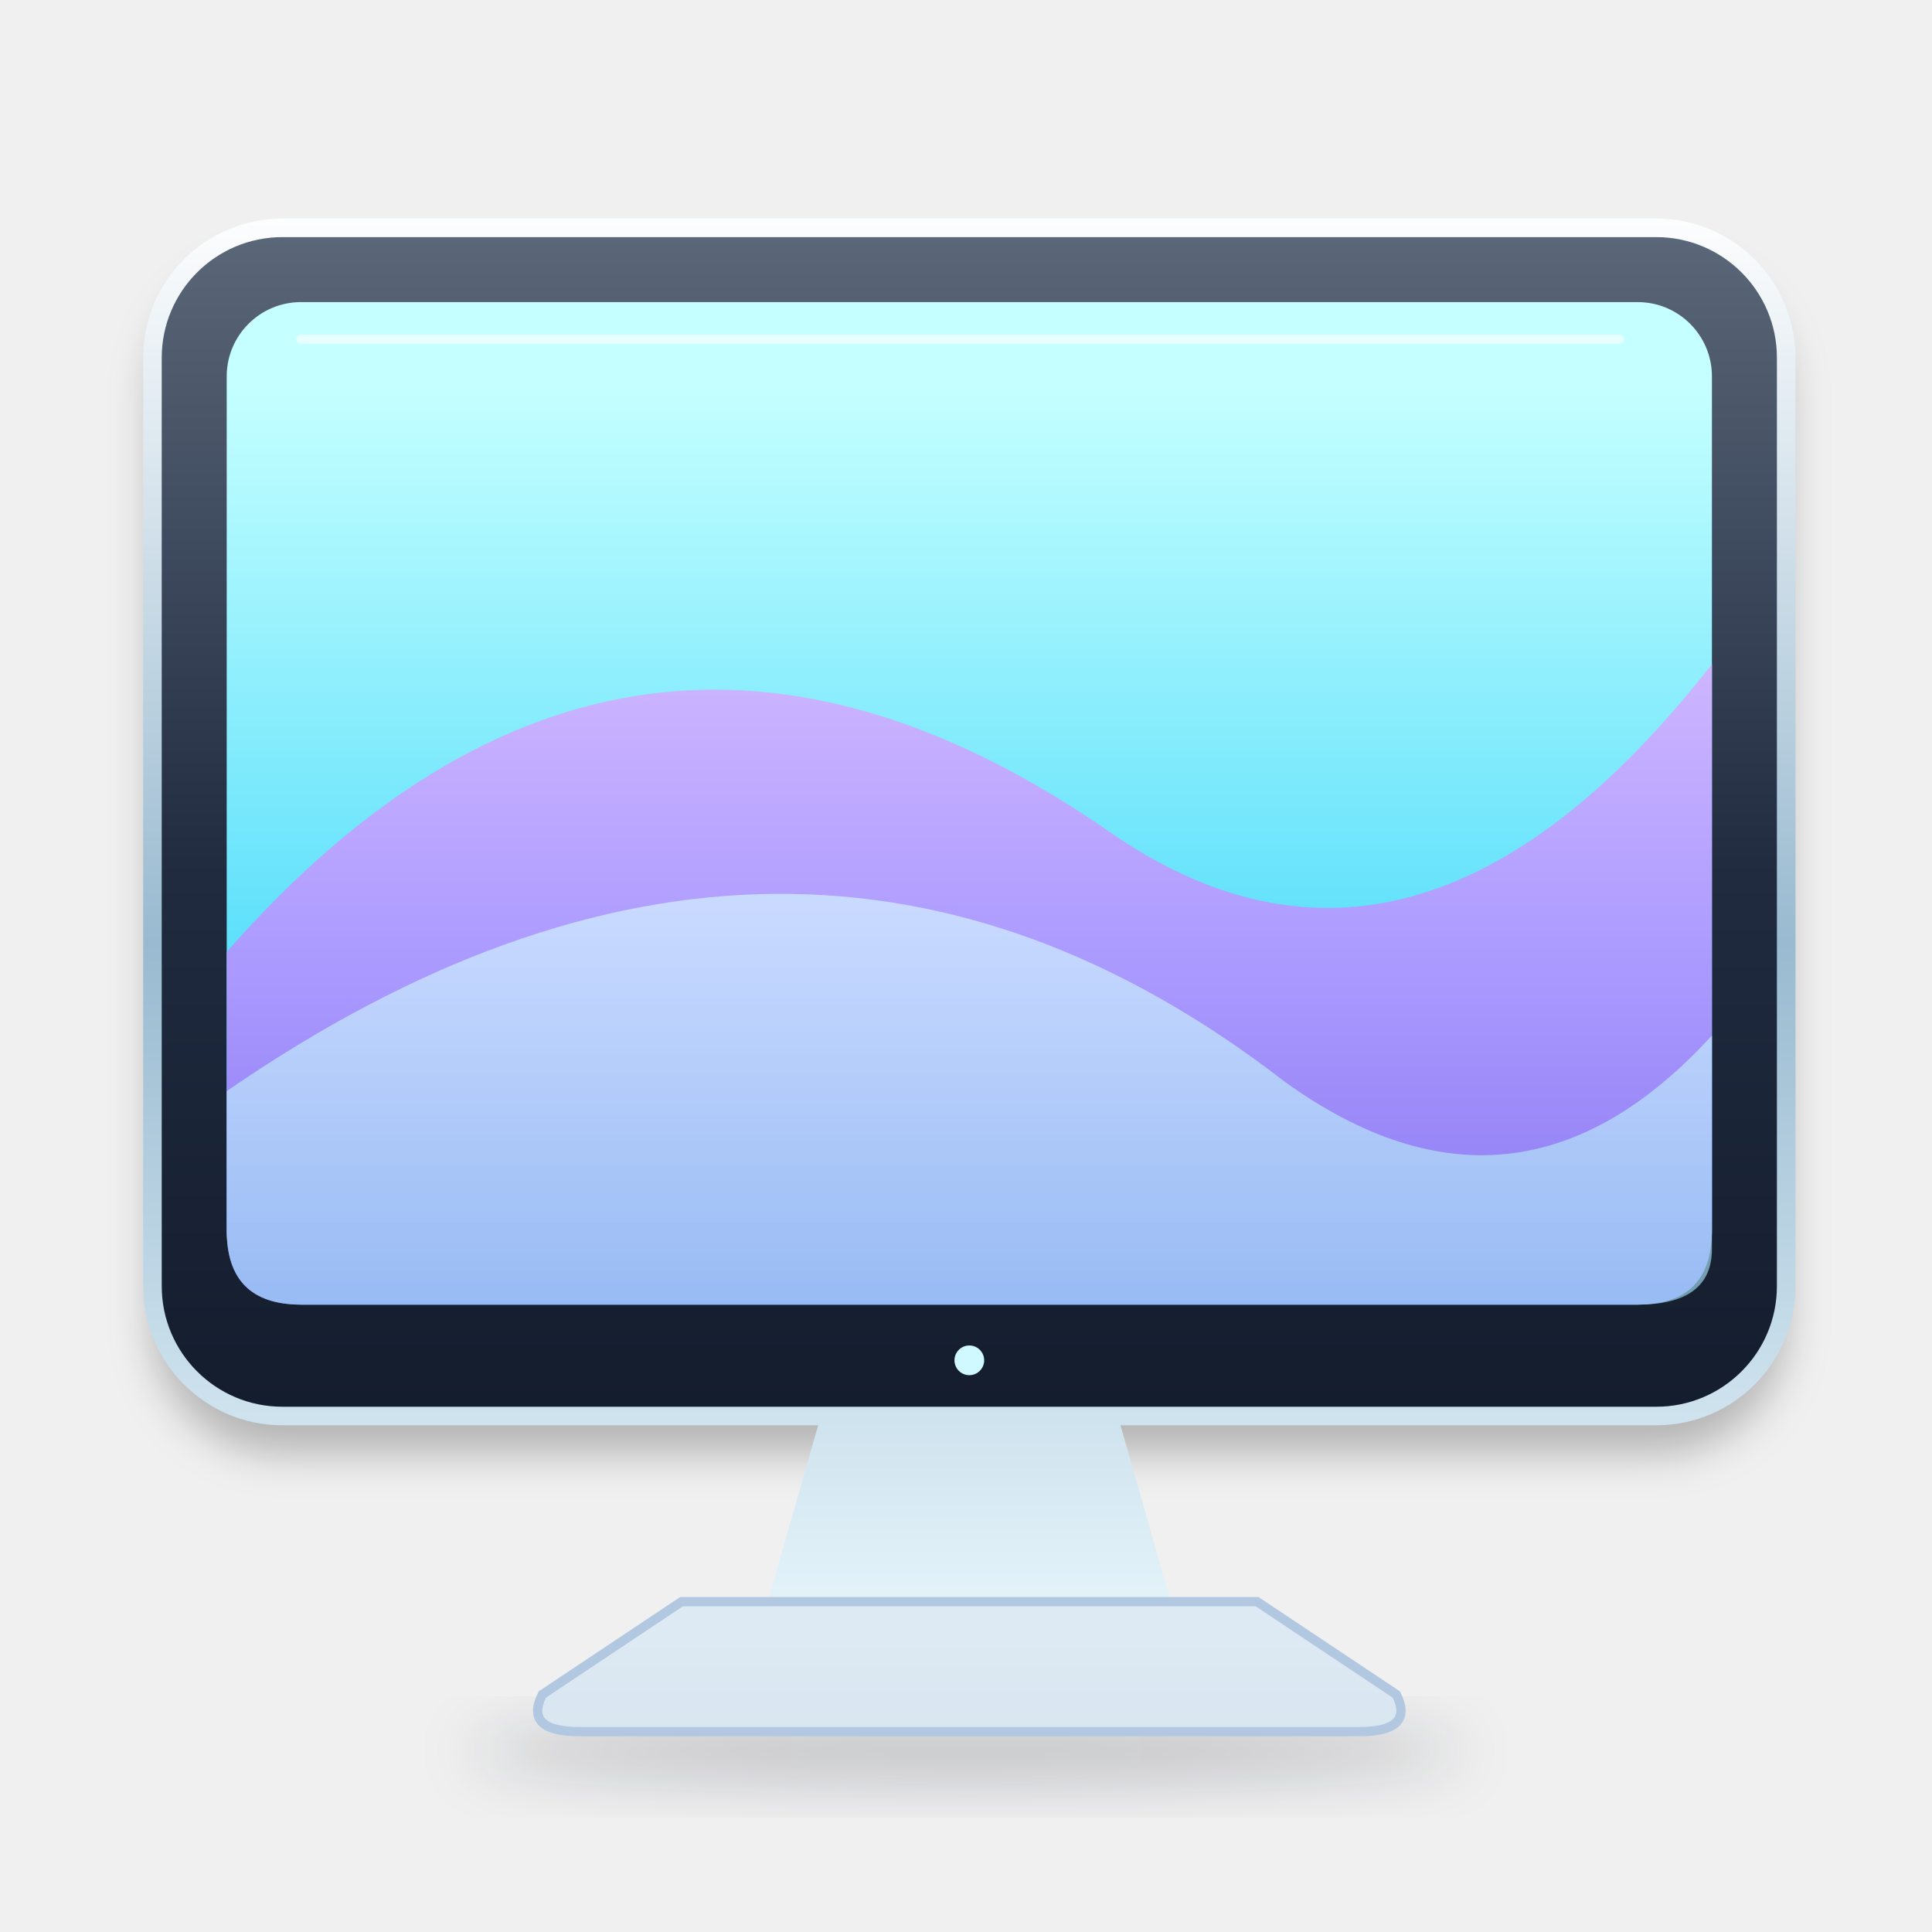
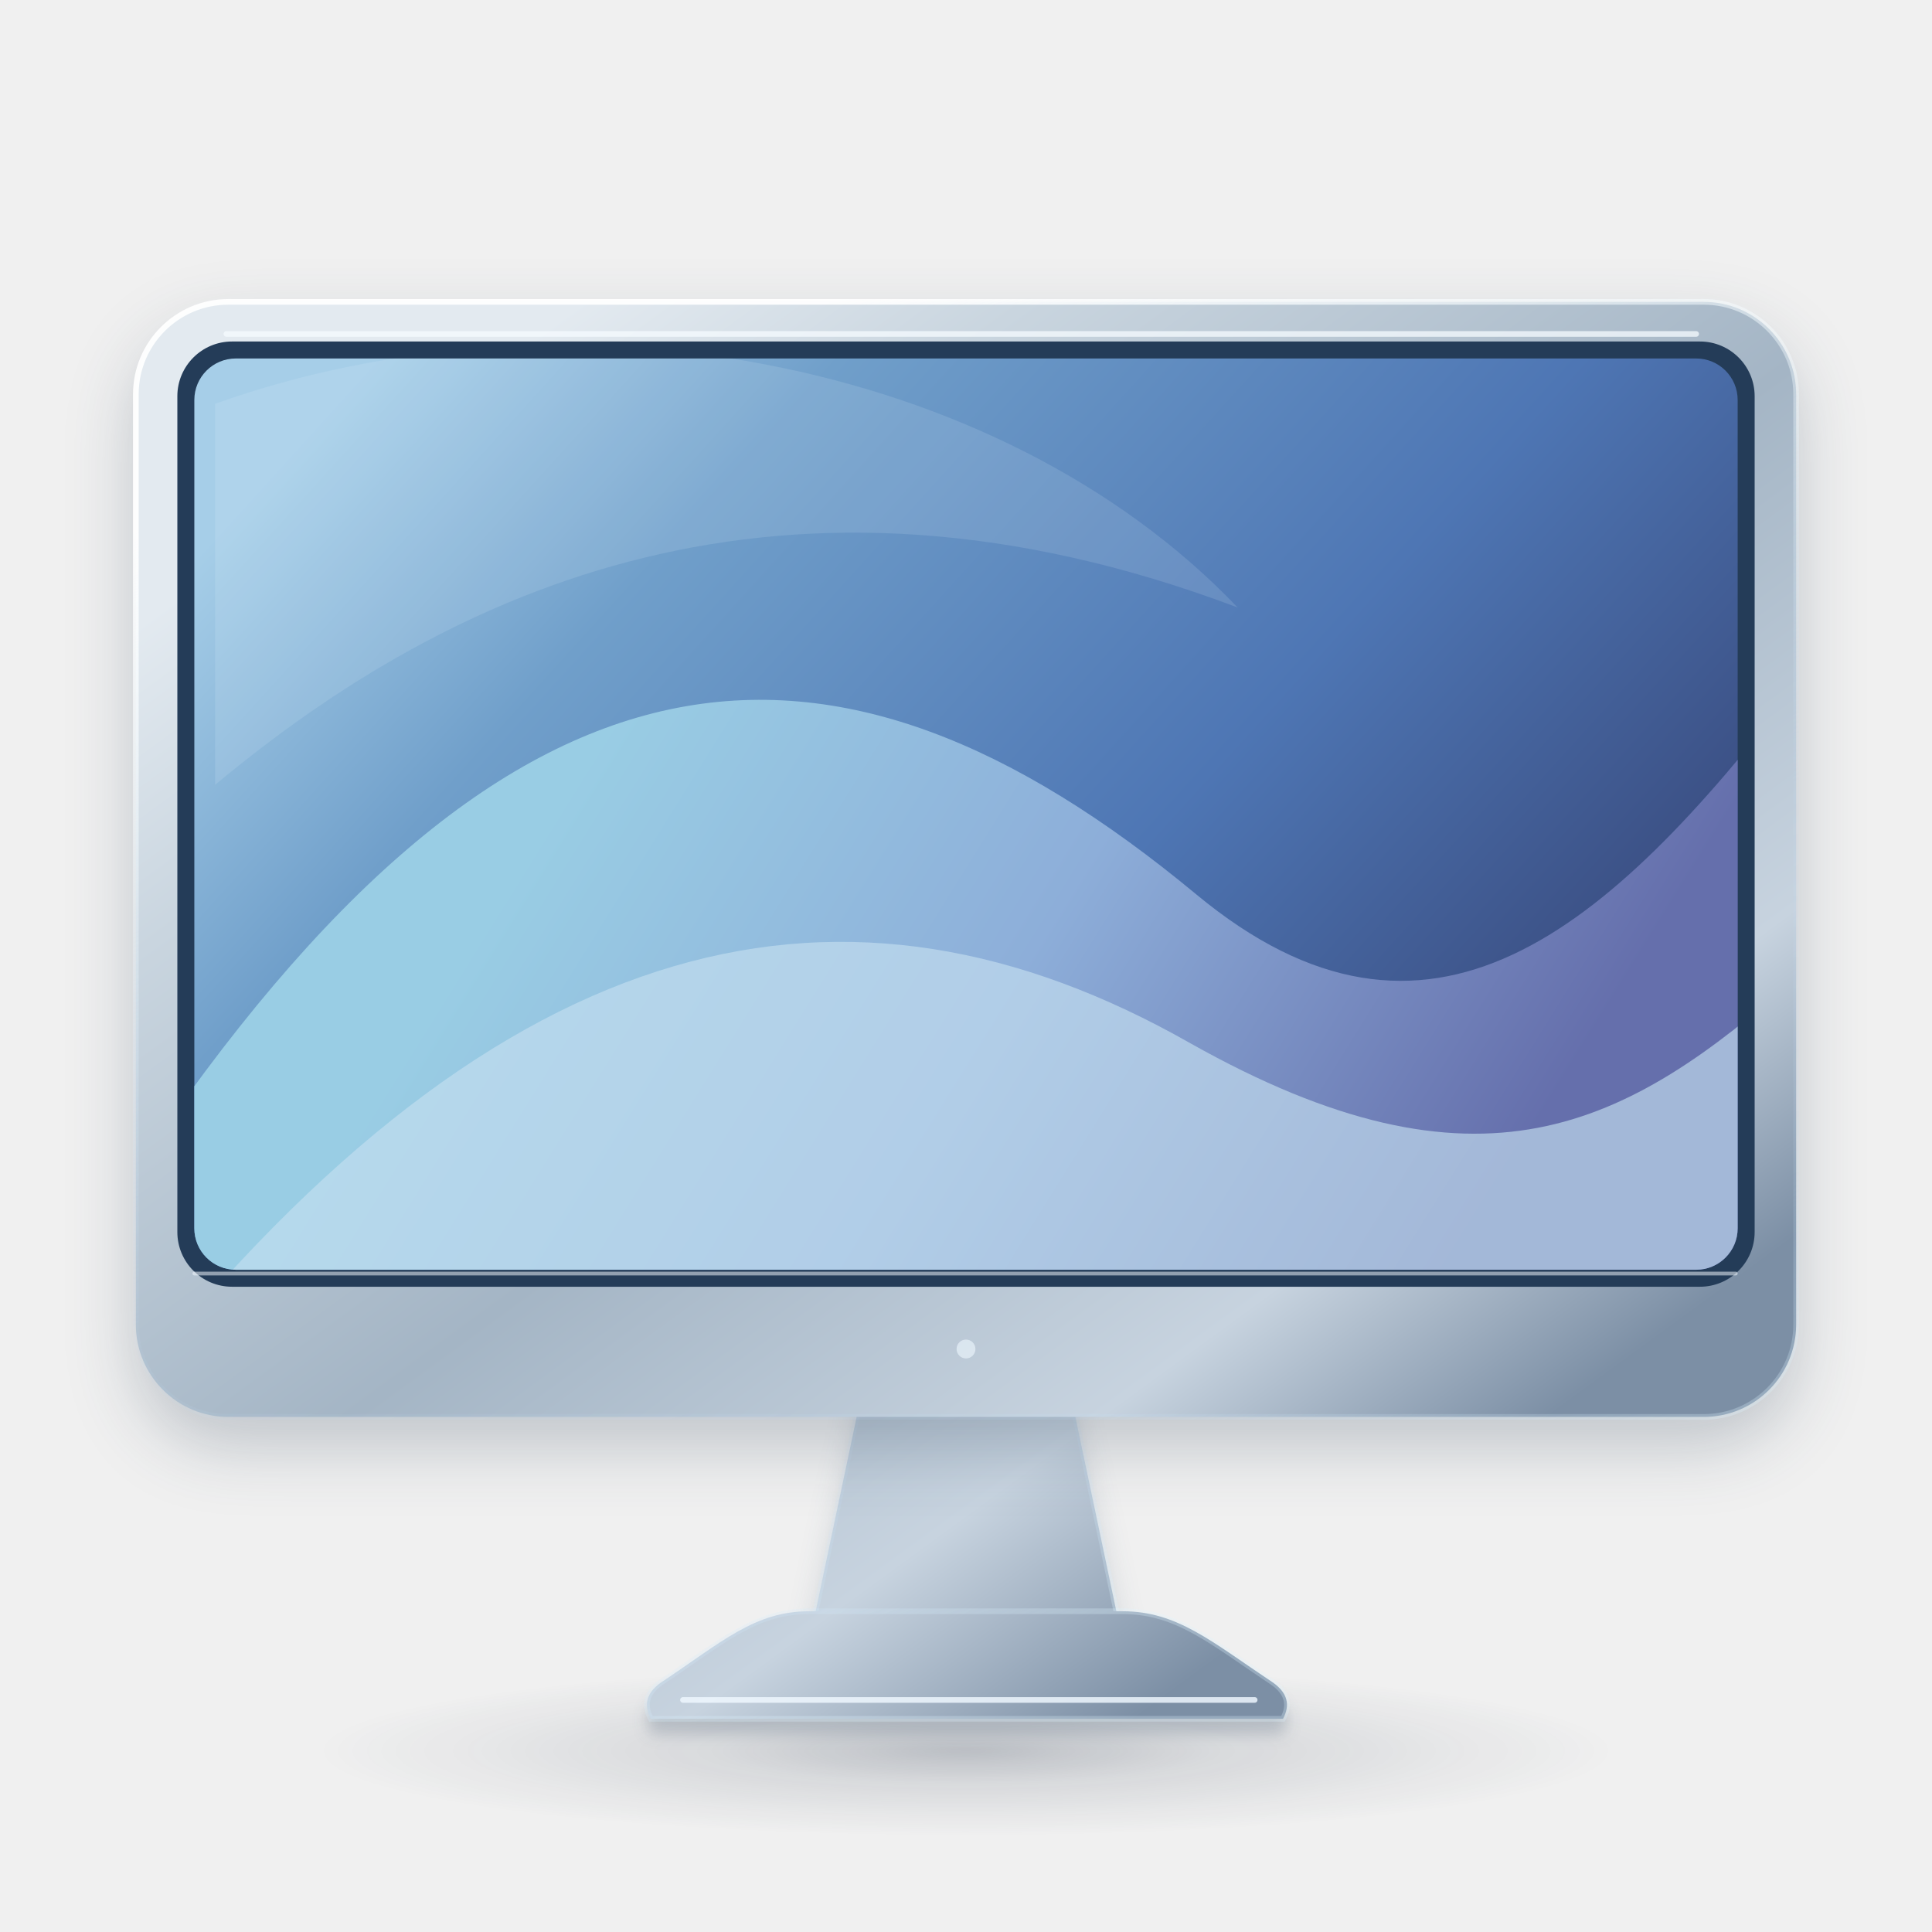
- <svg xmlns="http://www.w3.org/2000/svg" viewBox="0 0 256 256">
+ <svg xmlns="http://www.w3.org/2000/svg" width="1024" height="1024" viewBox="0 0 1024 1024">
  <defs>
-     <linearGradient id="tile" gradientUnits="userSpaceOnUse" x1="0" y1="0" x2="0" y2="256">
-       <stop offset="0.000" stop-color="#8276f3" />
-       <stop offset="0.500" stop-color="#4945b1" />
-       <stop offset="1.000" stop-color="#272768" />
-     </linearGradient>
-     <linearGradient id="glass" gradientUnits="userSpaceOnUse" x1="0" y1="70" x2="0" y2="215">
-       <stop offset="0.000" stop-color="#c5ffff" />
-       <stop offset="0.500" stop-color="#49dafa" />
-       <stop offset="1.000" stop-color="#0871da" />
-     </linearGradient>
-     <linearGradient id="ice" gradientUnits="userSpaceOnUse" x1="0" y1="50" x2="0" y2="205">
-       <stop offset="0.000" stop-color="#ffffff" />
-       <stop offset="0.500" stop-color="#d4f9ff" />
-       <stop offset="1.000" stop-color="#74c9ed" />
-     </linearGradient>
-     <linearGradient id="paper" gradientUnits="userSpaceOnUse" x1="0" y1="40" x2="0" y2="216">
-       <stop offset="0.000" stop-color="#ffffff" />
-       <stop offset="0.500" stop-color="#ffffff" />
-       <stop offset="1.000" stop-color="#d8e6f1" />
-     </linearGradient>
-     <linearGradient id="edge" gradientUnits="userSpaceOnUse" x1="0" y1="50" x2="0" y2="210">
-       <stop offset="0.000" stop-color="#fff" />
-       <stop offset="0.500" stop-color="#99bad0" />
-       <stop offset="1.000" stop-color="#edfaff" />
-     </linearGradient>
-     <linearGradient id="dark" gradientUnits="userSpaceOnUse" x1="0" y1="45" x2="0" y2="200">
-       <stop offset="0.000" stop-color="#626f80" />
-       <stop offset="0.500" stop-color="#202b40" />
-       <stop offset="1.000" stop-color="#101827" />
-     </linearGradient>
-     <linearGradient id="violet" gradientUnits="userSpaceOnUse" x1="0" y1="55" x2="0" y2="205">
-       <stop offset="0.000" stop-color="#ffdbff" />
-       <stop offset="0.500" stop-color="#ad9cff" />
-       <stop offset="1.000" stop-color="#6655e2" />
-     </linearGradient>
-     <linearGradient id="gold" gradientUnits="userSpaceOnUse" x1="0" y1="60" x2="0" y2="210">
-       <stop offset="0.000" stop-color="#fff5c3" />
-       <stop offset="0.500" stop-color="#ffc663" />
-       <stop offset="1.000" stop-color="#de7a13" />
-     </linearGradient>
-     <linearGradient id="mint" gradientUnits="userSpaceOnUse" x1="0" y1="70" x2="0" y2="215">
-       <stop offset="0.000" stop-color="#cbfff0" />
-       <stop offset="0.500" stop-color="#44e1bb" />
-       <stop offset="1.000" stop-color="#07998c" />
-     </linearGradient>
-     <radialGradient id="light" cx=".3" cy="0" r="1">
-       <stop stop-color="#fff" stop-opacity=".4" />
-       <stop offset=".7" stop-color="#fff" stop-opacity="0" />
-     </radialGradient>
-     <linearGradient id="rim" x2=".1" y2="1">
-       <stop stop-color="#fff" stop-opacity=".8" />
-       <stop offset=".5" stop-color="#fff" stop-opacity=".08" />
-       <stop offset="1" stop-color="#fff" stop-opacity=".32" />
-     </linearGradient>
-     <linearGradient id="sheen" x2=".7" y2="1">
-       <stop stop-color="#fff" stop-opacity=".65" />
-       <stop offset=".5" stop-color="#fff" stop-opacity=".1" />
-       <stop offset="1" stop-color="#fff" stop-opacity="0" />
-     </linearGradient>
-     <filter id="shadow" x="-40%" y="-40%" width="180%" height="200%">
+     <linearGradient id="tile-files" gradientUnits="userSpaceOnUse" x1="400" y1="100" x2="640" y2="924">
+       <stop offset="0" stop-color="#50bdf0" stop-opacity="1" />
+       <stop offset="0.24" stop-color="#258ddd" stop-opacity="1" />
+       <stop offset="0.63" stop-color="#2169c8" stop-opacity="1" />
+       <stop offset="1" stop-color="#254caa" stop-opacity="1" />
+     </linearGradient>
+     <linearGradient id="tile-settings" gradientUnits="userSpaceOnUse" x1="350" y1="100" x2="650" y2="924">
+       <stop offset="0" stop-color="#8495ba" stop-opacity="1" />
+       <stop offset="0.28" stop-color="#60749c" stop-opacity="1" />
+       <stop offset="0.65" stop-color="#39496f" stop-opacity="1" />
+       <stop offset="1" stop-color="#252e4b" stop-opacity="1" />
+     </linearGradient>
+     <linearGradient id="glass" gradientUnits="userSpaceOnUse" x1="300" y1="300" x2="700" y2="830">
+       <stop offset="0" stop-color="#f2fcff" stop-opacity="0.84" />
+       <stop offset="0.22" stop-color="#c6edff" stop-opacity="0.53" />
+       <stop offset="0.57" stop-color="#8acdf3" stop-opacity="0.28" />
+       <stop offset="0.82" stop-color="#82c9f0" stop-opacity="0.32" />
+       <stop offset="1" stop-color="#b2e8ff" stop-opacity="0.74" />
+     </linearGradient>
+     <linearGradient id="folder-back" gradientUnits="userSpaceOnUse" x1="420" y1="150" x2="570" y2="860">
+       <stop offset="0" stop-color="#b9e6fb" stop-opacity="1" />
+       <stop offset="0.3" stop-color="#8acaf1" stop-opacity="1" />
+       <stop offset="0.72" stop-color="#549ad5" stop-opacity="1" />
+       <stop offset="1" stop-color="#3a79b5" stop-opacity="1" />
+     </linearGradient>
+     <linearGradient id="folder-front" gradientUnits="userSpaceOnUse" x1="430" y1="350" x2="560" y2="870">
+       <stop offset="0" stop-color="#c7edfc" stop-opacity="1" />
+       <stop offset="0.14" stop-color="#aedffa" stop-opacity="1" />
+       <stop offset="0.52" stop-color="#8dc9ef" stop-opacity="1" />
+       <stop offset="0.88" stop-color="#7ab9e5" stop-opacity="1" />
+       <stop offset="1" stop-color="#6ba8d7" stop-opacity="1" />
+     </linearGradient>
+     <linearGradient id="rim" gradientUnits="userSpaceOnUse" x1="380" y1="180" x2="600" y2="850">
+       <stop offset="0" stop-color="#ffffff" stop-opacity="0.94" />
+       <stop offset="0.26" stop-color="#f4fcff" stop-opacity="0.43" />
+       <stop offset="0.57" stop-color="#c1def8" stop-opacity="0.07" />
+       <stop offset="0.85" stop-color="#c4e3fd" stop-opacity="0.12" />
+       <stop offset="1" stop-color="#def4ff" stop-opacity="0.28" />
+     </linearGradient>
+     <linearGradient id="glass-rim" gradientUnits="userSpaceOnUse" x1="300" y1="280" x2="700" y2="810">
+       <stop offset="0" stop-color="#fff" stop-opacity="1" />
+       <stop offset="0.23" stop-color="#effaff" stop-opacity="0.78" />
+       <stop offset="0.53" stop-color="#c0ddff" stop-opacity="0.25" />
+       <stop offset="0.78" stop-color="#5d83b1" stop-opacity="0.52" />
+       <stop offset="1" stop-color="#c9e6ff" stop-opacity="0.9" />
+     </linearGradient>
+     <linearGradient id="glass-bottom" gradientUnits="userSpaceOnUse" x1="0" y1="450" x2="0" y2="810">
+       <stop offset="0" stop-color="#d4edff" stop-opacity="0.0" />
+       <stop offset="0.6" stop-color="#b4daff" stop-opacity="0.0" />
+       <stop offset="0.85" stop-color="#b0dcff" stop-opacity="0.17" />
+       <stop offset="1" stop-color="#e1f4ff" stop-opacity="0.6" />
+     </linearGradient>
+     <linearGradient id="inner-rim" gradientUnits="userSpaceOnUse" x1="0" y1="370" x2="0" y2="652">
+       <stop offset="0" stop-color="#274b76" stop-opacity="0.6" />
+       <stop offset="0.28" stop-color="#7dadd1" stop-opacity="0.24" />
+       <stop offset="0.56" stop-color="#c7e7ff" stop-opacity="0.2" />
+       <stop offset="1" stop-color="#e8f9ff" stop-opacity="0.62" />
+     </linearGradient>
+     <radialGradient id="top-light" gradientUnits="userSpaceOnUse" cx="0" cy="0" r="1" gradientTransform="translate(340 120) scale(720 680)">
+       <stop offset="0" stop-color="#f1fcff" stop-opacity="0.43" />
+       <stop offset="0.43" stop-color="#d3eeff" stop-opacity="0.1" />
+       <stop offset="1" stop-color="#d3eeff" stop-opacity="0" />
+     </radialGradient>
+     <radialGradient id="bottom-shade" gradientUnits="userSpaceOnUse" cx="0" cy="0" r="1" gradientTransform="translate(820 890) scale(720 560)">
+       <stop offset="0" stop-color="#12244b" stop-opacity="0.32" />
+       <stop offset="1" stop-color="#12244b" stop-opacity="0" />
+     </radialGradient>
+     <radialGradient id="glass-glow" gradientUnits="userSpaceOnUse" cx="0" cy="0" r="1" gradientTransform="translate(335 366) scale(510 500)">
+       <stop offset="0" stop-color="#ffffff" stop-opacity="0.52" />
+       <stop offset="0.42" stop-color="#e7faff" stop-opacity="0.13" />
+       <stop offset="1" stop-color="#e7faff" stop-opacity="0" />
+     </radialGradient>
+     <radialGradient id="edge-glow" gradientUnits="userSpaceOnUse" cx="0" cy="0" r="1" gradientTransform="translate(295 325) scale(360 260)">
+       <stop offset="0" stop-color="#ffffff" stop-opacity="0.85" />
+       <stop offset="0.28" stop-color="#effaff" stop-opacity="0.28" />
+       <stop offset="0.65" stop-color="#d6ebff" stop-opacity="0.03" />
+       <stop offset="1" stop-color="#d6ebff" stop-opacity="0.0" />
+     </radialGradient>
+     <radialGradient id="glass-caustic" gradientUnits="userSpaceOnUse" cx="0" cy="0" r="1" gradientTransform="translate(544 753) scale(246 44)">
+       <stop offset="0" stop-color="#d2ebff" stop-opacity="0.5" />
+       <stop offset="0.24" stop-color="#a3d3ff" stop-opacity="0.14" />
+       <stop offset="1" stop-color="#7ebeff" stop-opacity="0.0" />
+     </radialGradient>
+     <radialGradient id="gear-refraction" gradientUnits="userSpaceOnUse" cx="0" cy="0" r="1" gradientTransform="translate(345 673) scale(223 163)">
+       <stop offset="0" stop-color="#9edcf6" stop-opacity="0.5" />
+       <stop offset="0.44" stop-color="#a9d6f5" stop-opacity="0.1" />
+       <stop offset="1" stop-color="#94c9f3" stop-opacity="0" />
+     </radialGradient>
+     <radialGradient id="ground" cx=".5" cy=".5" r=".5">
+       <stop stop-color="#14233b" stop-opacity=".24" />
+       <stop offset=".38" stop-color="#14233b" stop-opacity=".11" />
+       <stop offset="1" stop-color="#14233b" stop-opacity="0" />
+     </radialGradient>
+     <linearGradient id="paper" gradientUnits="userSpaceOnUse" x1="300" y1="120" x2="650" y2="914">
+       <stop offset="0" stop-color="#ffffff" stop-opacity="1" />
+       <stop offset="0.35" stop-color="#ffffff" stop-opacity="1" />
+       <stop offset="0.72" stop-color="#f8fafc" stop-opacity="1" />
+       <stop offset="1" stop-color="#e9eef3" stop-opacity="1" />
+     </linearGradient>
+     <linearGradient id="paper-fold" gradientUnits="userSpaceOnUse" x1="650" y1="125" x2="790" y2="275">
+       <stop offset="0" stop-color="#edf2f6" stop-opacity="1" />
+       <stop offset="0.38" stop-color="#e2e8ef" stop-opacity="1" />
+       <stop offset="0.8" stop-color="#f5f7fa" stop-opacity="1" />
+       <stop offset="1" stop-color="#ffffff" stop-opacity="1" />
+     </linearGradient>
+     <linearGradient id="paper-edge" gradientUnits="userSpaceOnUse" x1="240" y1="160" x2="770" y2="910">
+       <stop offset="0" stop-color="#bbc8d5" stop-opacity="0.75" />
+       <stop offset="0.25" stop-color="#a4b2c2" stop-opacity="0.25" />
+       <stop offset="0.75" stop-color="#9baabc" stop-opacity="0.55" />
+       <stop offset="1" stop-color="#7c91a7" stop-opacity="0.75" />
+     </linearGradient>
+     <linearGradient id="bin" gradientUnits="userSpaceOnUse" x1="175" y1="0" x2="845" y2="0">
+       <stop offset="0" stop-color="#838f9a" stop-opacity="0.88" />
+       <stop offset="0.1" stop-color="#b5bfc7" stop-opacity="0.81" />
+       <stop offset="0.24" stop-color="#e6ebed" stop-opacity="0.87" />
+       <stop offset="0.43" stop-color="#d2dade" stop-opacity="0.77" />
+       <stop offset="0.66" stop-color="#b1bdc5" stop-opacity="0.82" />
+       <stop offset="0.84" stop-color="#8d9ba7" stop-opacity="0.91" />
+       <stop offset="1" stop-color="#6e7d8b" stop-opacity="0.92" />
+     </linearGradient>
+     <linearGradient id="bin-shade" gradientUnits="userSpaceOnUse" x1="0" y1="260" x2="0" y2="888">
+       <stop offset="0" stop-color="#f5f8fa" stop-opacity="0.42" />
+       <stop offset="0.22" stop-color="#f5f8fa" stop-opacity="0" />
+       <stop offset="0.72" stop-color="#334452" stop-opacity="0.03" />
+       <stop offset="1" stop-color="#344757" stop-opacity="0.26" />
+     </linearGradient>
+     <linearGradient id="metal" gradientUnits="userSpaceOnUse" x1="240" y1="220" x2="730" y2="830">
+       <stop offset="0" stop-color="#c9d3dc" stop-opacity="1" />
+       <stop offset="0.1" stop-color="#f9fcff" stop-opacity="1" />
+       <stop offset="0.25" stop-color="#a8b6c3" stop-opacity="1" />
+       <stop offset="0.51" stop-color="#d4dfe6" stop-opacity="1" />
+       <stop offset="0.79" stop-color="#edf3f7" stop-opacity="1" />
+       <stop offset="1" stop-color="#738699" stop-opacity="1" />
+     </linearGradient>
+     <linearGradient id="lens" gradientUnits="userSpaceOnUse" x1="350" y1="300" x2="670" y2="750">
+       <stop offset="0" stop-color="#effaff" stop-opacity="0.93" />
+       <stop offset="0.3" stop-color="#d1ebff" stop-opacity="0.84" />
+       <stop offset="0.57" stop-color="#a2c4eb" stop-opacity="0.9" />
+       <stop offset="1" stop-color="#81a9d9" stop-opacity="0.96" />
+     </linearGradient>
+     <radialGradient id="lens-reflection" gradientUnits="userSpaceOnUse" cx="0" cy="0" r="1" gradientTransform="translate(425 352) scale(255 285)">
+       <stop offset="0" stop-color="#ffffff" stop-opacity="0.82" />
+       <stop offset="0.35" stop-color="#edfaff" stop-opacity="0.23" />
+       <stop offset="0.75" stop-color="#d7edff" stop-opacity="0.03" />
+       <stop offset="1" stop-color="#d7edff" stop-opacity="0.15" />
+     </radialGradient>
+     <linearGradient id="slot" gradientUnits="userSpaceOnUse" x1="320" y1="300" x2="680" y2="760">
+       <stop offset="0" stop-color="#18304d" stop-opacity="0.8" />
+       <stop offset="0.2" stop-color="#294664" stop-opacity="0.67" />
+       <stop offset="0.55" stop-color="#284c73" stop-opacity="0.54" />
+       <stop offset="1" stop-color="#92b3d4" stop-opacity="0.42" />
+     </linearGradient>
+     <linearGradient id="impression" gradientUnits="userSpaceOnUse" x1="0" y1="450" x2="0" y2="740">
+       <stop offset="0" stop-color="#4683b4" stop-opacity="0.98" />
+       <stop offset="0.35" stop-color="#4683b4" stop-opacity="0.87" />
+       <stop offset="1" stop-color="#4683b4" stop-opacity="0.7" />
+     </linearGradient>
+     <linearGradient id="folder-lip" gradientUnits="userSpaceOnUse" x1="0" y1="351" x2="0" y2="375">
+       <stop offset="0" stop-color="#f8fdff" stop-opacity="0.9" />
+       <stop offset="0.2" stop-color="#e5f5ff" stop-opacity="0.8" />
+       <stop offset="0.65" stop-color="#bce0f8" stop-opacity="0.25" />
+       <stop offset="1" stop-color="#6b9dc6" stop-opacity="0.1" />
+     </linearGradient>
+     <radialGradient id="folder-volume" gradientUnits="userSpaceOnUse" cx="0" cy="0" r="1" gradientTransform="translate(510 570) scale(470 420)">
+       <stop offset="0" stop-color="#1f568a" stop-opacity="0.0" />
+       <stop offset="0.86" stop-color="#1f568a" stop-opacity="0.0" />
+       <stop offset="1" stop-color="#1f568a" stop-opacity="0.2" />
+     </radialGradient>
+     <linearGradient id="bin-inside" gradientUnits="userSpaceOnUse" x1="400" y1="210" x2="560" y2="400">
+       <stop offset="0" stop-color="#6c7c8b" stop-opacity="1" />
+       <stop offset="0.32" stop-color="#8b9aa7" stop-opacity="1" />
+       <stop offset="0.7" stop-color="#c4cfd7" stop-opacity="1" />
+       <stop offset="1" stop-color="#e7edf1" stop-opacity="1" />
+     </linearGradient>
+     <filter id="wide" x="-50%" y="-60%" width="200%" height="240%" color-interpolation-filters="sRGB">
+       <feGaussianBlur stdDeviation="18" />
+     </filter>
+     <filter id="contact" x="-50%" y="-60%" width="200%" height="240%" color-interpolation-filters="sRGB">
+       <feGaussianBlur stdDeviation="8" />
+     </filter>
+     <filter id="soft" x="-50%" y="-60%" width="200%" height="240%" color-interpolation-filters="sRGB">
      <feGaussianBlur stdDeviation="4" />
    </filter>
-     <filter id="layer" x="-40%" y="-40%" width="180%" height="200%">
-       <feGaussianBlur stdDeviation="2.2" />
-     </filter>
-     <clipPath id="clip">
-       <path d="M246.000,128.000L245.999,137.243L245.996,141.072L245.990,144.009L245.982,146.485L245.972,148.667L245.960,150.639L245.946,152.451L245.929,154.138L245.910,155.723L245.889,157.220L245.866,158.645L245.840,160.005L245.812,161.309L245.782,162.564L245.750,163.773L245.716,164.943L245.679,166.076L245.640,167.176L245.599,168.245L245.555,169.285L245.510,170.299L245.462,171.289L245.412,172.255L245.360,173.200L245.305,174.125L245.248,175.031L245.189,175.919L245.128,176.790L245.065,177.645L244.999,178.484L244.931,179.309L244.861,180.119L244.788,180.917L244.714,181.701L244.637,182.473L244.558,183.234L244.476,183.983L244.393,184.721L244.307,185.448L244.218,186.166L244.128,186.873L244.035,187.571L243.940,188.260L243.843,188.940L243.744,189.612L243.642,190.274L243.538,190.929L243.432,191.576L243.323,192.215L243.212,192.847L243.099,193.471L242.984,194.089L242.866,194.699L242.746,195.302L242.624,195.899L242.499,196.490L242.372,197.074L242.243,197.652L242.112,198.224L241.978,198.790L241.842,199.350L241.704,199.904L241.563,200.453L241.420,200.996L241.275,201.534L241.127,202.067L240.977,202.595L240.825,203.117L240.670,203.635L240.513,204.147L240.354,204.655L240.192,205.157L240.028,205.656L239.862,206.149L239.693,206.638L239.522,207.123L239.349,207.603L239.173,208.078L238.995,208.550L238.815,209.017L238.632,209.480L238.446,209.939L238.259,210.393L238.069,210.844L237.876,211.291L237.681,211.733L237.484,212.172L237.284,212.607L237.082,213.038L236.877,213.466L236.670,213.889L236.461,214.309L236.249,214.726L236.034,215.138L235.818,215.548L235.598,215.953L235.376,216.355L235.152,216.754L234.925,217.149L234.696,217.541L234.464,217.929L234.230,218.314L233.993,218.696L233.754,219.074L233.512,219.449L233.267,219.821L233.020,220.190L232.771,220.555L232.519,220.918L232.264,221.277L232.007,221.633L231.747,221.986L231.484,222.335L231.219,222.682L230.951,223.026L230.681,223.367L230.408,223.704L230.132,224.039L229.854,224.371L229.573,224.699L229.289,225.025L229.002,225.348L228.713,225.668L228.421,225.986L228.126,226.300L227.829,226.611L227.529,226.920L227.226,227.226L226.920,227.529L226.611,227.829L226.300,228.126L225.986,228.421L225.668,228.713L225.348,229.002L225.025,229.289L224.699,229.573L224.371,229.854L224.039,230.132L223.704,230.408L223.367,230.681L223.026,230.951L222.682,231.219L222.335,231.484L221.986,231.747L221.633,232.007L221.277,232.264L220.918,232.519L220.555,232.771L220.190,233.020L219.821,233.267L219.449,233.512L219.074,233.754L218.696,233.993L218.314,234.230L217.929,234.464L217.541,234.696L217.149,234.925L216.754,235.152L216.355,235.376L215.953,235.598L215.548,235.818L215.138,236.034L214.726,236.249L214.309,236.461L213.889,236.670L213.466,236.877L213.038,237.082L212.607,237.284L212.172,237.484L211.733,237.681L211.291,237.876L210.844,238.069L210.393,238.259L209.939,238.446L209.480,238.632L209.017,238.815L208.550,238.995L208.078,239.173L207.603,239.349L207.123,239.522L206.638,239.693L206.149,239.862L205.656,240.028L205.157,240.192L204.655,240.354L204.147,240.513L203.635,240.670L203.117,240.825L202.595,240.977L202.067,241.127L201.534,241.275L200.996,241.420L200.453,241.563L199.904,241.704L199.350,241.842L198.790,241.978L198.224,242.112L197.652,242.243L197.074,242.372L196.490,242.499L195.899,242.624L195.302,242.746L194.699,242.866L194.089,242.984L193.471,243.099L192.847,243.212L192.215,243.323L191.576,243.432L190.929,243.538L190.274,243.642L189.612,243.744L188.940,243.843L188.260,243.940L187.571,244.035L186.873,244.128L186.166,244.218L185.448,244.307L184.721,244.393L183.983,244.476L183.234,244.558L182.473,244.637L181.701,244.714L180.917,244.788L180.119,244.861L179.309,244.931L178.484,244.999L177.645,245.065L176.790,245.128L175.919,245.189L175.031,245.248L174.125,245.305L173.200,245.360L172.255,245.412L171.289,245.462L170.299,245.510L169.285,245.555L168.245,245.599L167.176,245.640L166.076,245.679L164.943,245.716L163.773,245.750L162.564,245.782L161.309,245.812L160.005,245.840L158.645,245.866L157.220,245.889L155.723,245.910L154.138,245.929L152.451,245.946L150.639,245.960L148.667,245.972L146.485,245.982L144.009,245.990L141.072,245.996L137.243,245.999L128.000,246.000L118.757,245.999L114.928,245.996L111.991,245.990L109.515,245.982L107.333,245.972L105.361,245.960L103.549,245.946L101.862,245.929L100.277,245.910L98.780,245.889L97.355,245.866L95.995,245.840L94.691,245.812L93.436,245.782L92.227,245.750L91.057,245.716L89.924,245.679L88.824,245.640L87.755,245.599L86.715,245.555L85.701,245.510L84.711,245.462L83.745,245.412L82.800,245.360L81.875,245.305L80.969,245.248L80.081,245.189L79.210,245.128L78.355,245.065L77.516,244.999L76.691,244.931L75.881,244.861L75.083,244.788L74.299,244.714L73.527,244.637L72.766,244.558L72.017,244.476L71.279,244.393L70.552,244.307L69.834,244.218L69.127,244.128L68.429,244.035L67.740,243.940L67.060,243.843L66.388,243.744L65.726,243.642L65.071,243.538L64.424,243.432L63.785,243.323L63.153,243.212L62.529,243.099L61.911,242.984L61.301,242.866L60.698,242.746L60.101,242.624L59.510,242.499L58.926,242.372L58.348,242.243L57.776,242.112L57.210,241.978L56.650,241.842L56.096,241.704L55.547,241.563L55.004,241.420L54.466,241.275L53.933,241.127L53.405,240.977L52.883,240.825L52.365,240.670L51.853,240.513L51.345,240.354L50.843,240.192L50.344,240.028L49.851,239.862L49.362,239.693L48.877,239.522L48.397,239.349L47.922,239.173L47.450,238.995L46.983,238.815L46.520,238.632L46.061,238.446L45.607,238.259L45.156,238.069L44.709,237.876L44.267,237.681L43.828,237.484L43.393,237.284L42.962,237.082L42.534,236.877L42.111,236.670L41.691,236.461L41.274,236.249L40.862,236.034L40.452,235.818L40.047,235.598L39.645,235.376L39.246,235.152L38.851,234.925L38.459,234.696L38.071,234.464L37.686,234.230L37.304,233.993L36.926,233.754L36.551,233.512L36.179,233.267L35.810,233.020L35.445,232.771L35.082,232.519L34.723,232.264L34.367,232.007L34.014,231.747L33.665,231.484L33.318,231.219L32.974,230.951L32.633,230.681L32.296,230.408L31.961,230.132L31.629,229.854L31.301,229.573L30.975,229.289L30.652,229.002L30.332,228.713L30.014,228.421L29.700,228.126L29.389,227.829L29.080,227.529L28.774,227.226L28.471,226.920L28.171,226.611L27.874,226.300L27.579,225.986L27.287,225.668L26.998,225.348L26.711,225.025L26.427,224.699L26.146,224.371L25.868,224.039L25.592,223.704L25.319,223.367L25.049,223.026L24.781,222.682L24.516,222.335L24.253,221.986L23.993,221.633L23.736,221.277L23.481,220.918L23.229,220.555L22.980,220.190L22.733,219.821L22.488,219.449L22.246,219.074L22.007,218.696L21.770,218.314L21.536,217.929L21.304,217.541L21.075,217.149L20.848,216.754L20.624,216.355L20.402,215.953L20.182,215.548L19.966,215.138L19.751,214.726L19.539,214.309L19.330,213.889L19.123,213.466L18.918,213.038L18.716,212.607L18.516,212.172L18.319,211.733L18.124,211.291L17.931,210.844L17.741,210.393L17.554,209.939L17.368,209.480L17.185,209.017L17.005,208.550L16.827,208.078L16.651,207.603L16.478,207.123L16.307,206.638L16.138,206.149L15.972,205.656L15.808,205.157L15.646,204.655L15.487,204.147L15.330,203.635L15.175,203.117L15.023,202.595L14.873,202.067L14.725,201.534L14.580,200.996L14.437,200.453L14.296,199.904L14.158,199.350L14.022,198.790L13.888,198.224L13.757,197.652L13.628,197.074L13.501,196.490L13.376,195.899L13.254,195.302L13.134,194.699L13.016,194.089L12.901,193.471L12.788,192.847L12.677,192.215L12.568,191.576L12.462,190.929L12.358,190.274L12.256,189.612L12.157,188.940L12.060,188.260L11.965,187.571L11.872,186.873L11.782,186.166L11.693,185.448L11.607,184.721L11.524,183.983L11.442,183.234L11.363,182.473L11.286,181.701L11.212,180.917L11.139,180.119L11.069,179.309L11.001,178.484L10.935,177.645L10.872,176.790L10.811,175.919L10.752,175.031L10.695,174.125L10.640,173.200L10.588,172.255L10.538,171.289L10.490,170.299L10.445,169.285L10.401,168.245L10.360,167.176L10.321,166.076L10.284,164.943L10.250,163.773L10.218,162.564L10.188,161.309L10.160,160.005L10.134,158.645L10.111,157.220L10.090,155.723L10.071,154.138L10.054,152.451L10.040,150.639L10.028,148.667L10.018,146.485L10.010,144.009L10.004,141.072L10.001,137.243L10.000,128.000L10.001,118.757L10.004,114.928L10.010,111.991L10.018,109.515L10.028,107.333L10.040,105.361L10.054,103.549L10.071,101.862L10.090,100.277L10.111,98.780L10.134,97.355L10.160,95.995L10.188,94.691L10.218,93.436L10.250,92.227L10.284,91.057L10.321,89.924L10.360,88.824L10.401,87.755L10.445,86.715L10.490,85.701L10.538,84.711L10.588,83.745L10.640,82.800L10.695,81.875L10.752,80.969L10.811,80.081L10.872,79.210L10.935,78.355L11.001,77.516L11.069,76.691L11.139,75.881L11.212,75.083L11.286,74.299L11.363,73.527L11.442,72.766L11.524,72.017L11.607,71.279L11.693,70.552L11.782,69.834L11.872,69.127L11.965,68.429L12.060,67.740L12.157,67.060L12.256,66.388L12.358,65.726L12.462,65.071L12.568,64.424L12.677,63.785L12.788,63.153L12.901,62.529L13.016,61.911L13.134,61.301L13.254,60.698L13.376,60.101L13.501,59.510L13.628,58.926L13.757,58.348L13.888,57.776L14.022,57.210L14.158,56.650L14.296,56.096L14.437,55.547L14.580,55.004L14.725,54.466L14.873,53.933L15.023,53.405L15.175,52.883L15.330,52.365L15.487,51.853L15.646,51.345L15.808,50.843L15.972,50.344L16.138,49.851L16.307,49.362L16.478,48.877L16.651,48.397L16.827,47.922L17.005,47.450L17.185,46.983L17.368,46.520L17.554,46.061L17.741,45.607L17.931,45.156L18.124,44.709L18.319,44.267L18.516,43.828L18.716,43.393L18.918,42.962L19.123,42.534L19.330,42.111L19.539,41.691L19.751,41.274L19.966,40.862L20.182,40.452L20.402,40.047L20.624,39.645L20.848,39.246L21.075,38.851L21.304,38.459L21.536,38.071L21.770,37.686L22.007,37.304L22.246,36.926L22.488,36.551L22.733,36.179L22.980,35.810L23.229,35.445L23.481,35.082L23.736,34.723L23.993,34.367L24.253,34.014L24.516,33.665L24.781,33.318L25.049,32.974L25.319,32.633L25.592,32.296L25.868,31.961L26.146,31.629L26.427,31.301L26.711,30.975L26.998,30.652L27.287,30.332L27.579,30.014L27.874,29.700L28.171,29.389L28.471,29.080L28.774,28.774L29.080,28.471L29.389,28.171L29.700,27.874L30.014,27.579L30.332,27.287L30.652,26.998L30.975,26.711L31.301,26.427L31.629,26.146L31.961,25.868L32.296,25.592L32.633,25.319L32.974,25.049L33.318,24.781L33.665,24.516L34.014,24.253L34.367,23.993L34.723,23.736L35.082,23.481L35.445,23.229L35.810,22.980L36.179,22.733L36.551,22.488L36.926,22.246L37.304,22.007L37.686,21.770L38.071,21.536L38.459,21.304L38.851,21.075L39.246,20.848L39.645,20.624L40.047,20.402L40.452,20.182L40.862,19.966L41.274,19.751L41.691,19.539L42.111,19.330L42.534,19.123L42.962,18.918L43.393,18.716L43.828,18.516L44.267,18.319L44.709,18.124L45.156,17.931L45.607,17.741L46.061,17.554L46.520,17.368L46.983,17.185L47.450,17.005L47.922,16.827L48.397,16.651L48.877,16.478L49.362,16.307L49.851,16.138L50.344,15.972L50.843,15.808L51.345,15.646L51.853,15.487L52.365,15.330L52.883,15.175L53.405,15.023L53.933,14.873L54.466,14.725L55.004,14.580L55.547,14.437L56.096,14.296L56.650,14.158L57.210,14.022L57.776,13.888L58.348,13.757L58.926,13.628L59.510,13.501L60.101,13.376L60.698,13.254L61.301,13.134L61.911,13.016L62.529,12.901L63.153,12.788L63.785,12.677L64.424,12.568L65.071,12.462L65.726,12.358L66.388,12.256L67.060,12.157L67.740,12.060L68.429,11.965L69.127,11.872L69.834,11.782L70.552,11.693L71.279,11.607L72.017,11.524L72.766,11.442L73.527,11.363L74.299,11.286L75.083,11.212L75.881,11.139L76.691,11.069L77.516,11.001L78.355,10.935L79.210,10.872L80.081,10.811L80.969,10.752L81.875,10.695L82.800,10.640L83.745,10.588L84.711,10.538L85.701,10.490L86.715,10.445L87.755,10.401L88.824,10.360L89.924,10.321L91.057,10.284L92.227,10.250L93.436,10.218L94.691,10.188L95.995,10.160L97.355,10.134L98.780,10.111L100.277,10.090L101.862,10.071L103.549,10.054L105.361,10.040L107.333,10.028L109.515,10.018L111.991,10.010L114.928,10.004L118.757,10.001L128.000,10.000L137.243,10.001L141.072,10.004L144.009,10.010L146.485,10.018L148.667,10.028L150.639,10.040L152.451,10.054L154.138,10.071L155.723,10.090L157.220,10.111L158.645,10.134L160.005,10.160L161.309,10.188L162.564,10.218L163.773,10.250L164.943,10.284L166.076,10.321L167.176,10.360L168.245,10.401L169.285,10.445L170.299,10.490L171.289,10.538L172.255,10.588L173.200,10.640L174.125,10.695L175.031,10.752L175.919,10.811L176.790,10.872L177.645,10.935L178.484,11.001L179.309,11.069L180.119,11.139L180.917,11.212L181.701,11.286L182.473,11.363L183.234,11.442L183.983,11.524L184.721,11.607L185.448,11.693L186.166,11.782L186.873,11.872L187.571,11.965L188.260,12.060L188.940,12.157L189.612,12.256L190.274,12.358L190.929,12.462L191.576,12.568L192.215,12.677L192.847,12.788L193.471,12.901L194.089,13.016L194.699,13.134L195.302,13.254L195.899,13.376L196.490,13.501L197.074,13.628L197.652,13.757L198.224,13.888L198.790,14.022L199.350,14.158L199.904,14.296L200.453,14.437L200.996,14.580L201.534,14.725L202.067,14.873L202.595,15.023L203.117,15.175L203.635,15.330L204.147,15.487L204.655,15.646L205.157,15.808L205.656,15.972L206.149,16.138L206.638,16.307L207.123,16.478L207.603,16.651L208.078,16.827L208.550,17.005L209.017,17.185L209.480,17.368L209.939,17.554L210.393,17.741L210.844,17.931L211.291,18.124L211.733,18.319L212.172,18.516L212.607,18.716L213.038,18.918L213.466,19.123L213.889,19.330L214.309,19.539L214.726,19.751L215.138,19.966L215.548,20.182L215.953,20.402L216.355,20.624L216.754,20.848L217.149,21.075L217.541,21.304L217.929,21.536L218.314,21.770L218.696,22.007L219.074,22.246L219.449,22.488L219.821,22.733L220.190,22.980L220.555,23.229L220.918,23.481L221.277,23.736L221.633,23.993L221.986,24.253L222.335,24.516L222.682,24.781L223.026,25.049L223.367,25.319L223.704,25.592L224.039,25.868L224.371,26.146L224.699,26.427L225.025,26.711L225.348,26.998L225.668,27.287L225.986,27.579L226.300,27.874L226.611,28.171L226.920,28.471L227.226,28.774L227.529,29.080L227.829,29.389L228.126,29.700L228.421,30.014L228.713,30.332L229.002,30.652L229.289,30.975L229.573,31.301L229.854,31.629L230.132,31.961L230.408,32.296L230.681,32.633L230.951,32.974L231.219,33.318L231.484,33.665L231.747,34.014L232.007,34.367L232.264,34.723L232.519,35.082L232.771,35.445L233.020,35.810L233.267,36.179L233.512,36.551L233.754,36.926L233.993,37.304L234.230,37.686L234.464,38.071L234.696,38.459L234.925,38.851L235.152,39.246L235.376,39.645L235.598,40.047L235.818,40.452L236.034,40.862L236.249,41.274L236.461,41.691L236.670,42.111L236.877,42.534L237.082,42.962L237.284,43.393L237.484,43.828L237.681,44.267L237.876,44.709L238.069,45.156L238.259,45.607L238.446,46.061L238.632,46.520L238.815,46.983L238.995,47.450L239.173,47.922L239.349,48.397L239.522,48.877L239.693,49.362L239.862,49.851L240.028,50.344L240.192,50.843L240.354,51.345L240.513,51.853L240.670,52.365L240.825,52.883L240.977,53.405L241.127,53.933L241.275,54.466L241.420,55.004L241.563,55.547L241.704,56.096L241.842,56.650L241.978,57.210L242.112,57.776L242.243,58.348L242.372,58.926L242.499,59.510L242.624,60.101L242.746,60.698L242.866,61.301L242.984,61.911L243.099,62.529L243.212,63.153L243.323,63.785L243.432,64.424L243.538,65.071L243.642,65.726L243.744,66.388L243.843,67.060L243.940,67.740L244.035,68.429L244.128,69.127L244.218,69.834L244.307,70.552L244.393,71.279L244.476,72.017L244.558,72.766L244.637,73.527L244.714,74.299L244.788,75.083L244.861,75.881L244.931,76.691L244.999,77.516L245.065,78.355L245.128,79.210L245.189,80.081L245.248,80.969L245.305,81.875L245.360,82.800L245.412,83.745L245.462,84.711L245.510,85.701L245.555,86.715L245.599,87.755L245.640,88.824L245.679,89.924L245.716,91.057L245.750,92.227L245.782,93.436L245.812,94.691L245.840,95.995L245.866,97.355L245.889,98.780L245.910,100.277L245.929,101.862L245.946,103.549L245.960,105.361L245.972,107.333L245.982,109.515L245.990,111.991L245.996,114.928L245.999,118.757Z" fill="white" />
+     <filter id="fine" x="-50%" y="-60%" width="200%" height="240%" color-interpolation-filters="sRGB">
+       <feGaussianBlur stdDeviation="1.5" />
+     </filter>
+     <filter id="glass-bevel" x="-.2" y="-.2" width="1.4" height="1.4" color-interpolation-filters="sRGB">
+       <feGaussianBlur in="SourceAlpha" stdDeviation="6" result="alpha-soft" />
+       <feOffset in="alpha-soft" dx="-3" dy="-6" result="shadow-offset" />
+       <feComposite in="SourceAlpha" in2="shadow-offset" operator="out" result="shadow-edge" />
+       <feFlood flood-color="#214b78" flood-opacity=".48" result="shadow-colour" />
+       <feComposite in="shadow-colour" in2="shadow-edge" operator="in" result="inner-shadow" />
+       <feOffset in="alpha-soft" dx="2" dy="5" result="light-offset" />
+       <feComposite in="SourceAlpha" in2="light-offset" operator="out" result="light-edge" />
+       <feFlood flood-color="#ffffff" flood-opacity=".9" result="light-colour" />
+       <feComposite in="light-colour" in2="light-edge" operator="in" result="inner-light" />
+       <feMerge>
+         <feMergeNode in="SourceGraphic" />
+         <feMergeNode in="inner-shadow" />
+         <feMergeNode in="inner-light" />
+       </feMerge>
+     </filter>
+     <linearGradient id="display-metal" gradientUnits="userSpaceOnUse" x1="280" y1="180" x2="740" y2="810">
+       <stop offset="0" stop-color="#e3eaf0" stop-opacity="1" />
+       <stop offset="0.18" stop-color="#c9d5df" stop-opacity="1" />
+       <stop offset="0.52" stop-color="#a4b5c5" stop-opacity="1" />
+       <stop offset="0.82" stop-color="#c7d3df" stop-opacity="1" />
+       <stop offset="1" stop-color="#7c8fa5" stop-opacity="1" />
+     </linearGradient>
+     <linearGradient id="display-sky" gradientUnits="userSpaceOnUse" x1="190" y1="200" x2="730" y2="690">
+       <stop offset="0" stop-color="#a6cee8" stop-opacity="1" />
+       <stop offset="0.25" stop-color="#709fca" stop-opacity="1" />
+       <stop offset="0.65" stop-color="#4e76b4" stop-opacity="1" />
+       <stop offset="1" stop-color="#38497c" stop-opacity="1" />
+     </linearGradient>
+     <linearGradient id="display-wave" gradientUnits="userSpaceOnUse" x1="300" y1="420" x2="750" y2="700">
+       <stop offset="0" stop-color="#99cde4" stop-opacity="1" />
+       <stop offset="0.48" stop-color="#8daed9" stop-opacity="1" />
+       <stop offset="1" stop-color="#656fac" stop-opacity="1" />
+     </linearGradient>
+     <clipPath id="display-clip">
+       <rect x="103" y="190" width="818" height="483" rx="22" fill="#fff" />
    </clipPath>
  </defs>
-   <ellipse cx="128" cy="232" rx="66" ry="4" fill="#07152c" opacity=".22" filter="url(#shadow)" />
-   <g transform="translate(-29 -35) scale(1.23)">
-     <g fill="#001b46" opacity=".25" transform="translate(0 4)" filter="url(#layer)">
-       <rect x="40" y="53" width="176" height="128" rx="14" fill="#000" />
-     </g>
-     <rect x="40" y="53" width="176" height="128" rx="14" fill="url(#dark)" stroke="url(#edge)" stroke-width="2" />
-     <rect x="48" y="61" width="160" height="108" rx="8" fill="url(#glass)" />
-     <path d="M48 131Q91 82 143 118Q176 141 208 100V161Q208 169 200 169H56Q48 169 48 161Z" fill="url(#violet)" />
-     <path d="M48 146Q109 104 162 145Q187 163 208 140V163Q208 169 200 169H56Q48 169 48 161Z" fill="url(#ice)" opacity=".65" />
-     <path d="M112 181H144L150 202H106Z" fill="url(#edge)" />
-     <path d="M97 201H159L174 211Q176 215 170 215H86Q80 215 82 211Z" fill="url(#paper)" stroke="#b2c8e0" stroke-width="1" />
-     <path d="M56 65H198" fill="none" stroke="#fff" stroke-width="1" stroke-linecap="round" stroke-linejoin="round" opacity=".6" />
-     <circle cx="128" cy="175" r="1.6" fill="#d0f8ff" />
-   </g>
+   <ellipse cx="512" cy="928" rx="344" ry="45" fill="url(#ground)" />
+   <g opacity="0.22" transform="translate(0 12)" filter="url(#contact)">
+     <path d="M461 718H563L594 865H430Z" fill="#233c58" />
+   </g>
+   <path d="M461 718H563L594 865H430Z" fill="url(#display-metal)" stroke="url(#rim)" stroke-width="3" />
+   <g opacity="0.24" transform="translate(0 15)" filter="url(#wide)">
+     <rect x="72" y="160" width="880" height="591" rx="49" fill="#20364e" />
+   </g>
+   <rect x="72" y="160" width="880" height="591" rx="49" fill="url(#display-metal)" stroke="url(#rim)" stroke-width="3" />
+   <rect x="94" y="181" width="836" height="501" rx="29" fill="#243c58" />
+   <rect x="103" y="190" width="818" height="483" rx="22" fill="url(#display-sky)" />
+   <g clip-path="url(#display-clip)">
+     <path d="M72 620C270 324 441 314 634 474C757 576 852 494 952 364V725H72Z" fill="url(#display-wave)" />
+     <path d="M72 733C268 487 450 450 631 553C784 639 862 598 952 518V725H72Z" fill="#c4dff0" opacity=".65" />
+     <path d="M114 214C299 148 529 189 656 322C415 231 240 311 114 416Z" fill="#e4f4ff" opacity=".13" />
+   </g>
+   <path d="M120 177H899" fill="none" stroke="#f5fbff" stroke-width="3" stroke-linecap="round" stroke-linejoin="round" opacity=".75" />
+   <path d="M103 675H920" fill="none" stroke="#f3faff" stroke-width="2" stroke-linecap="round" stroke-linejoin="round" opacity=".53" />
+   <g opacity="0.22" transform="translate(0 8)" filter="url(#soft)">
+     <path d="M429 854H595C624 854 642 870 675 892Q686 900 680 911H345Q339 900 350 892C383 870 400 854 429 854Z" fill="#233c58" />
+   </g>
+   <path d="M429 854H595C624 854 642 870 675 892Q686 900 680 911H345Q339 900 350 892C383 870 400 854 429 854Z" fill="url(#display-metal)" stroke="url(#rim)" stroke-width="3" />
+   <path d="M362 901H665" fill="none" stroke="#eff8ff" stroke-width="3" stroke-linecap="round" stroke-linejoin="round" opacity=".83" />
+   <ellipse cx="512" cy="715" rx="5" ry="5" fill="#eff8ff" opacity=".6" />
</svg>
